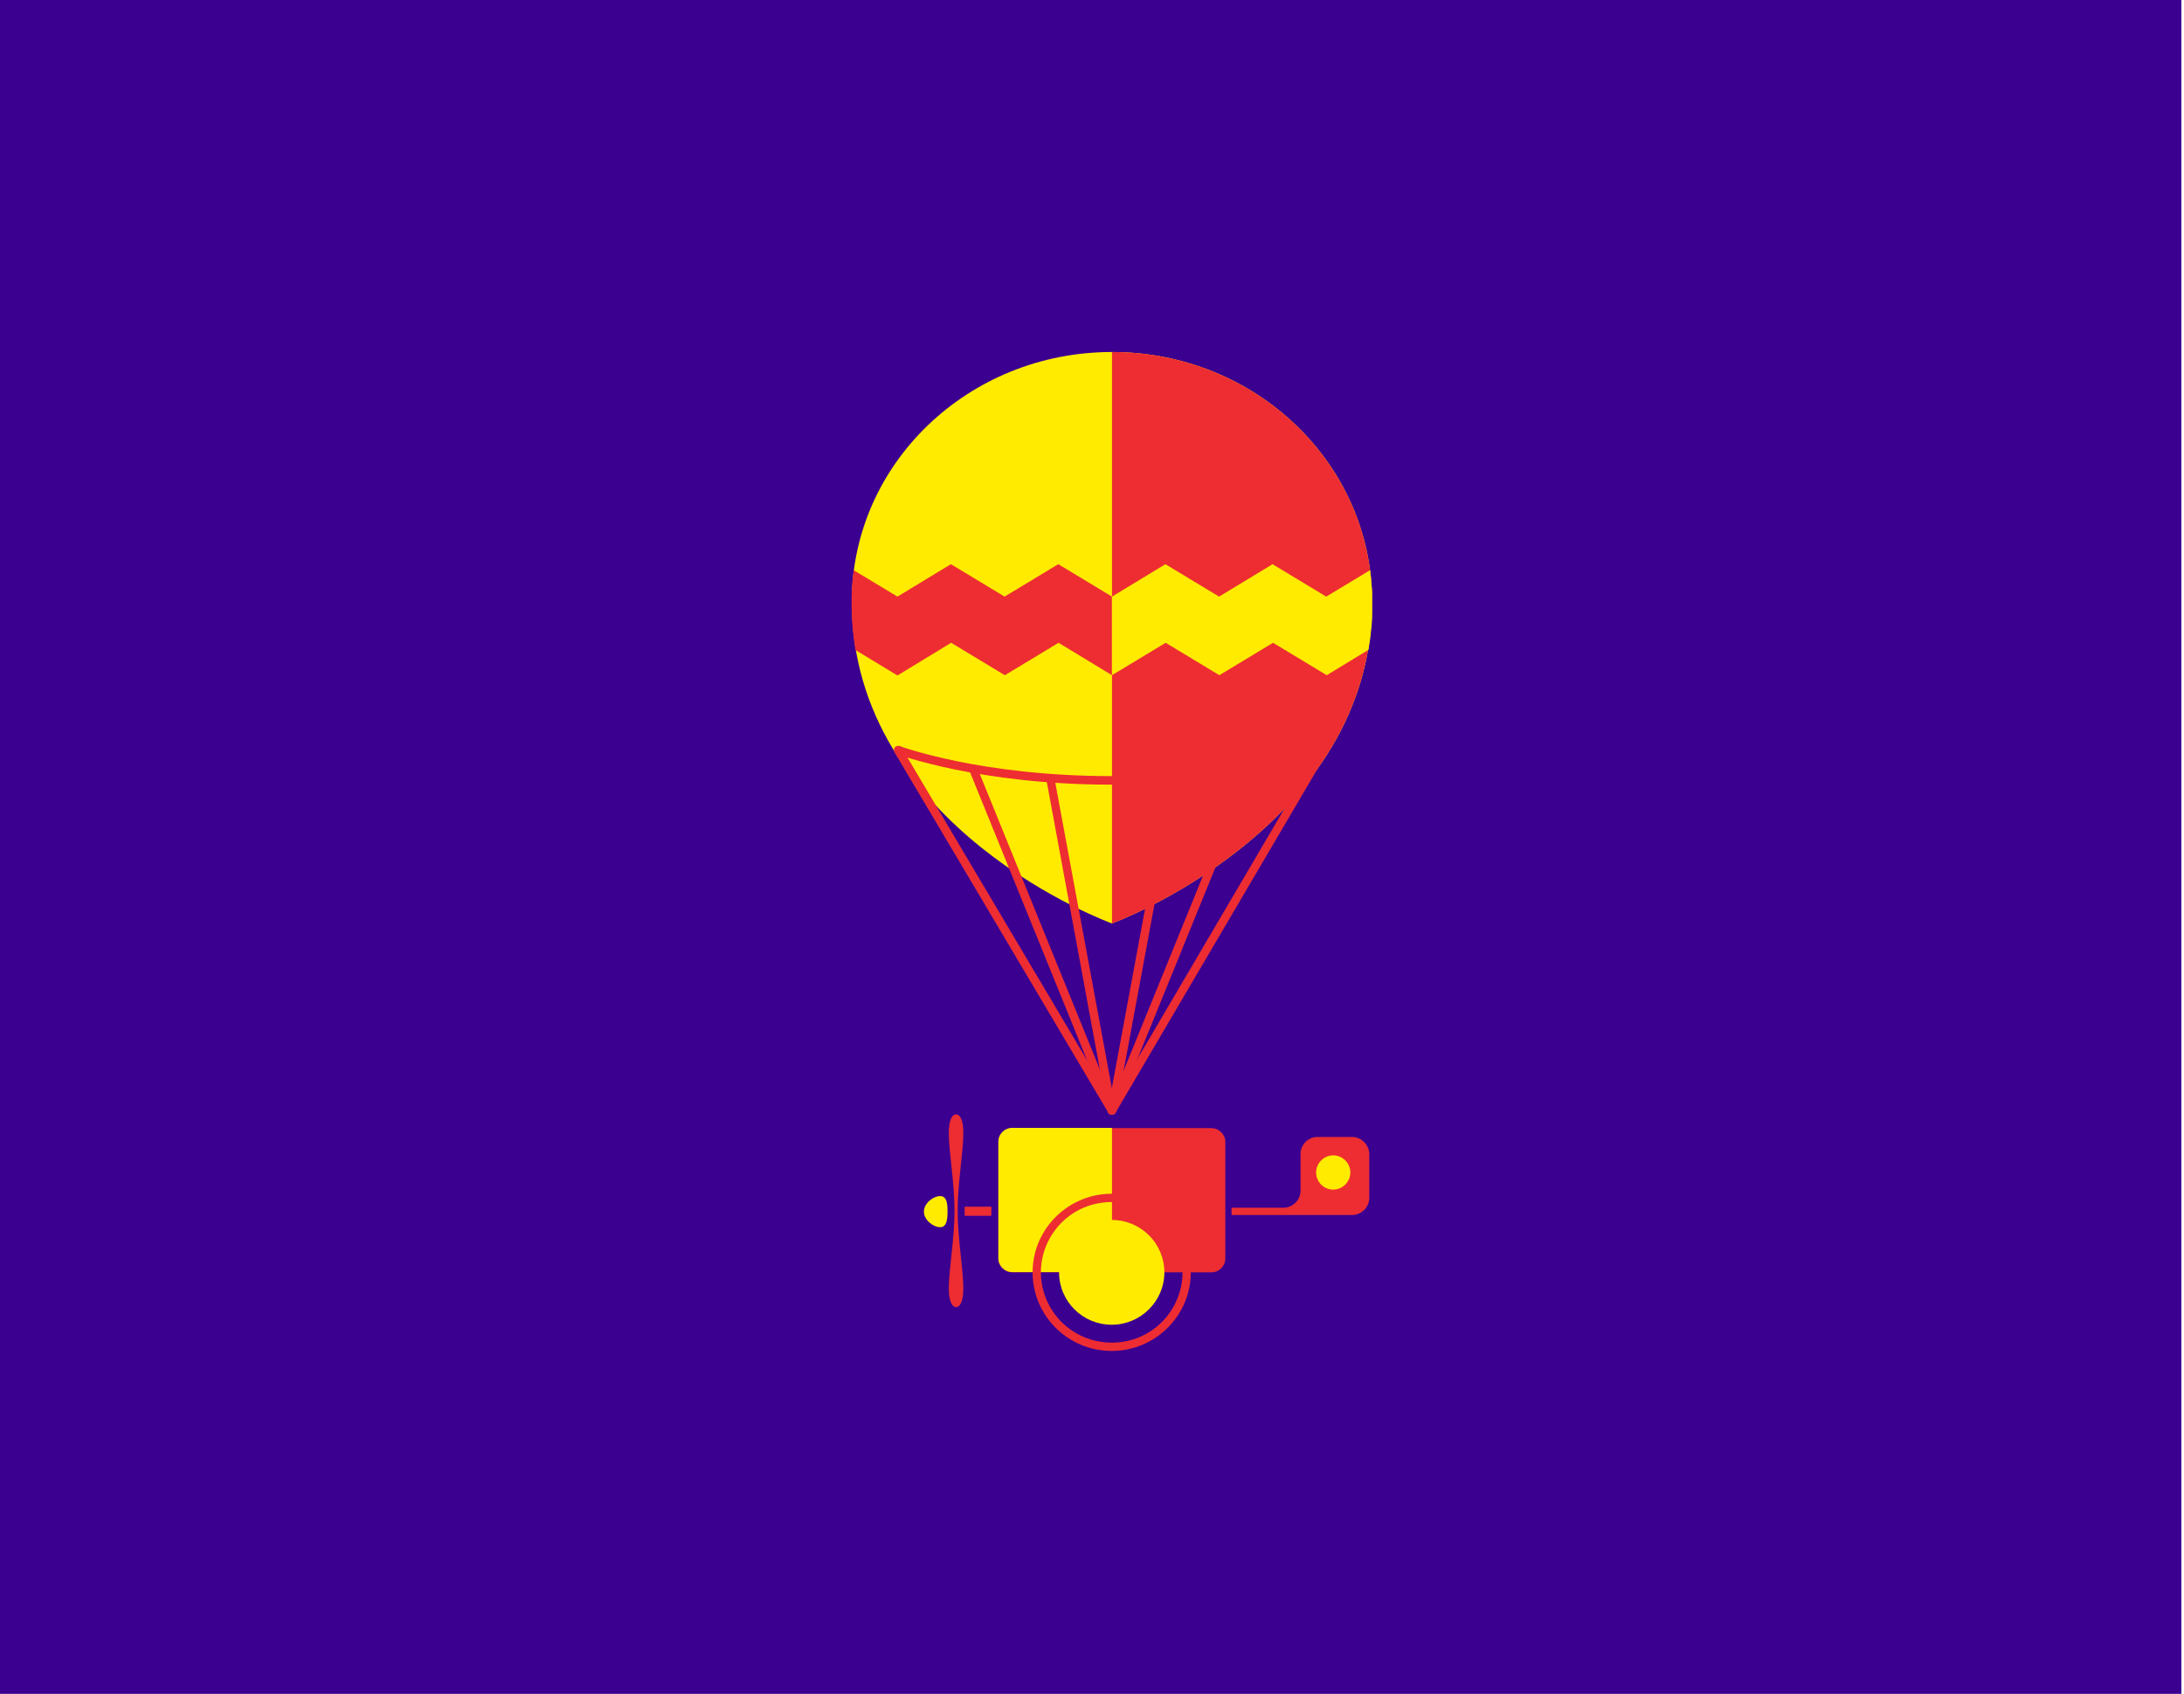
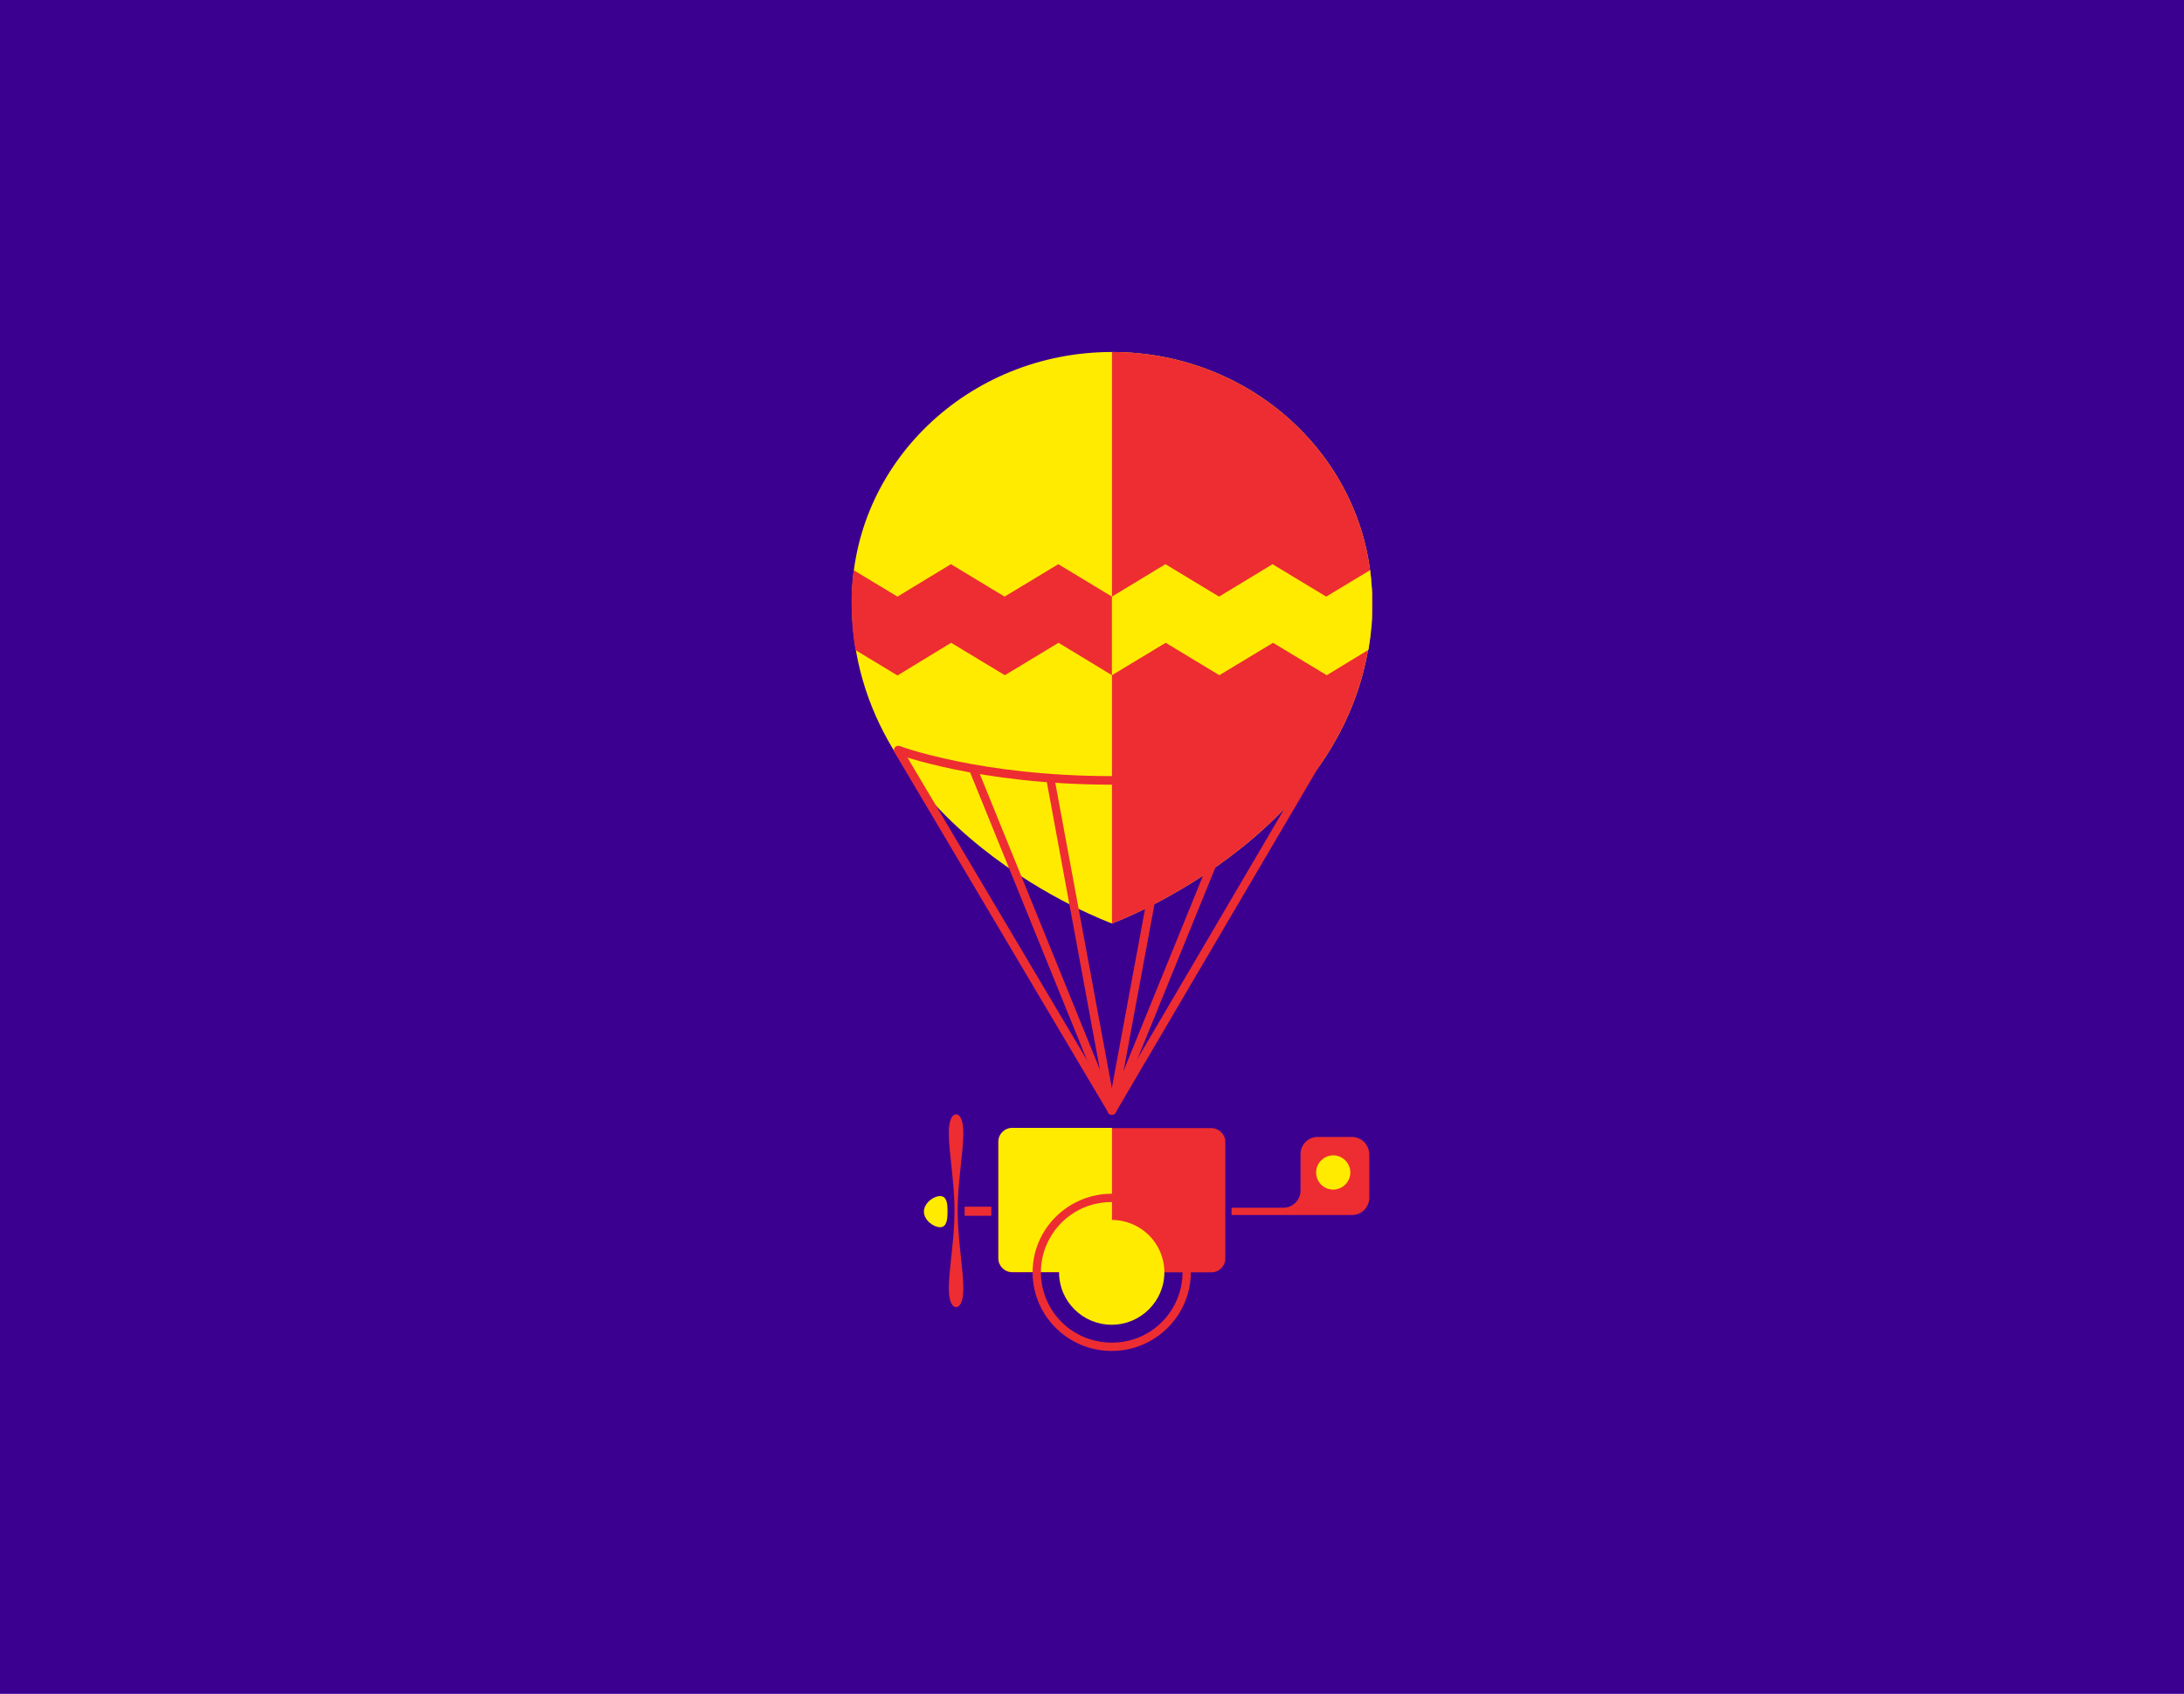
<svg xmlns="http://www.w3.org/2000/svg" xmlns:xlink="http://www.w3.org/1999/xlink" version="1.1" id="Layer_1" x="0px" y="0px" viewBox="0 0 842 653" enable-background="new 0 0 842 653" xml:space="preserve">
-   <polyline fill="#3C0091" points="841,653 0,653 0,0 841,0 841,653 " />
+   <polyline fill="#3C0091" points="843.5,653 -1.5,653 -1.5,0 843.5,0 843.5,653 " />
  <rect x="374.8" y="458.6" fill="#3C0091" width="10.2" height="3.4" />
  <g>
-     <defs>
-       <rect id="SVGID_1_" x="328.3" y="135.7" width="200.7" height="385.1" />
-     </defs>
-     <clipPath id="SVGID_2_">
-       <use xlink:href="#SVGID_1_" overflow="visible" />
-     </clipPath>
-     <path clip-path="url(#SVGID_2_)" fill="#ED2D32" d="M521.2,438.3H508c-3.6,0-6.6,2.9-6.6,6.6v5.7v8.4c0,3.6-3,6.6-6.6,6.6h-20v2.8   H509h12.3c3.6,0,6.6-3,6.6-6.6v-16.9C527.8,441.2,524.8,438.3,521.2,438.3" />
-     <path clip-path="url(#SVGID_2_)" fill="#FFEB00" d="M529,232c0,87.1-100.3,124-100.3,124s-100.3-36.2-100.3-124   c0-53.2,44.9-96.3,100.3-96.3C484.1,135.7,529,178.8,529,232" />
-     <path clip-path="url(#SVGID_2_)" fill="#ED2D32" d="M428.7,135.7c55.4,0,100.3,43.1,100.3,96.3c0,87.1-100.3,124-100.3,124V135.7z" />
-     <path clip-path="url(#SVGID_2_)" fill="#ED2D32" d="M366.7,247.8l20.7,12.5l20.7-12.5l20.6,12.5V230L408,217.5L387.3,230   l-20.7-12.5L346,230l-16.9-10.2c-0.5,4-0.8,8.1-0.8,12.2c0,6.5,0.5,12.6,1.5,18.6l16.2,9.8L366.7,247.8z" />
-     <path clip-path="url(#SVGID_2_)" fill="#FFEB00" d="M528.2,219.8L511.3,230l-20.7-12.5L470,230l-20.7-12.5L428.7,230v30.3   l20.7-12.5l20.7,12.5l20.7-12.5l20.7,12.5l16.1-9.8c1-5.9,1.6-12.1,1.6-18.6C529,227.8,528.7,223.8,528.2,219.8" />
-     <path clip-path="url(#SVGID_2_)" fill="#ED2D32" d="M368.6,503.9c-1.4,0-2.8-1.9-2.8-7.2c0-7.5,2.2-18.9,2.2-30h0.6h0.6   c0,11.1,2.2,22.5,2.2,30C371.4,502,370,503.9,368.6,503.9" />
-     <path clip-path="url(#SVGID_2_)" fill="#ED2D32" d="M368.6,429.6c-1.4,0-2.8,1.9-2.8,7.2c0,7.5,2.2,18.9,2.2,30h0.6h0.6   c0-11.1,2.2-22.5,2.2-30C371.4,431.5,370,429.6,368.6,429.6" />
-     <path clip-path="url(#SVGID_2_)" fill="#ED2D32" d="M472.4,485.2c0,2.9-2.4,5.3-5.4,5.3h-76.7c-3,0-5.4-2.4-5.4-5.3v-45   c0-2.9,2.4-5.3,5.4-5.3H467c2.9,0,5.4,2.4,5.4,5.3V485.2z" />
-     <path clip-path="url(#SVGID_2_)" fill="#FFEB00" d="M428.7,434.8h-38.4c-3,0-5.4,2.4-5.4,5.3v45c0,2.9,2.4,5.3,5.4,5.3h38.4V434.8z   " />
-     <path clip-path="url(#SVGID_2_)" fill="#FFEB00" d="M365.3,467.1c0,3.3-0.4,6-2.9,6c-2.5,0-6.2-2.7-6.2-6c0-3.3,3.7-6,6.2-6   C365,461.1,365.3,463.8,365.3,467.1" />
-     <path clip-path="url(#SVGID_2_)" fill="#FFEB00" d="M520.6,452c0,3.6-3,6.6-6.6,6.6c-3.7,0-6.6-3-6.6-6.6c0-3.6,3-6.6,6.6-6.6   C517.6,445.4,520.6,448.4,520.6,452" />
-     <path clip-path="url(#SVGID_2_)" fill="#FFEB00" d="M448.9,490.5c0,11.1-9.1,20.2-20.3,20.2c-11.2,0-20.3-9-20.3-20.2   c0-11.1,9.1-20.2,20.3-20.2C439.9,470.3,448.9,479.4,448.9,490.5" />
-     <path clip-path="url(#SVGID_2_)" fill="#ED2D32" d="M457.5,490.5h-1.6c0,7.5-3.1,14.3-8,19.2c-4.9,4.9-11.7,7.9-19.3,7.9   c-7.5,0-14.3-3-19.3-7.9c-4.9-4.9-8-11.7-8-19.2c0-7.5,3.1-14.3,8-19.2c4.9-4.9,11.7-7.9,19.3-7.9c7.5,0,14.3,3,19.3,7.9   c4.9,4.9,8,11.7,8,19.2H457.5h1.6c0-16.7-13.6-30.3-30.5-30.3c-16.8,0-30.5,13.6-30.5,30.3c0,16.7,13.6,30.3,30.5,30.3   c16.8,0,30.5-13.6,30.5-30.3H457.5z" />
-     <path clip-path="url(#SVGID_2_)" fill="#ED2D32" d="M428.7,428.1l1.4-0.8l-82.4-138.9l-1.4,0.8l-0.6,1.5c0.1,0,31.5,11.8,83,11.8   c51.5,0,82.1-11.8,82.2-11.8l-0.6-1.5l-1.4-0.8l-81.6,138.9L428.7,428.1l1.4-0.8L428.7,428.1l1.4,0.8L511.7,290   c0.3-0.6,0.3-1.3-0.2-1.9c-0.4-0.5-1.2-0.7-1.8-0.5l0,0c-0.8,0.3-30.8,11.6-81,11.6c-25.5,0-46-2.9-60.1-5.8   c-7.1-1.5-12.5-2.9-16.2-4c-1.8-0.5-3.2-1-4.2-1.3c-0.5-0.2-0.8-0.3-1-0.4c-0.1,0-0.2-0.1-0.3-0.1l-0.1,0l0,0   c-0.6-0.2-1.4,0-1.8,0.5c-0.4,0.5-0.5,1.3-0.2,1.8l82.4,138.9c0.3,0.5,0.8,0.8,1.4,0.8c0.6,0,1.1-0.3,1.4-0.8L428.7,428.1z" />
-     <path clip-path="url(#SVGID_2_)" fill="#ED2D32" d="M373.9,297.5l53.3,131.2c0.3,0.8,1.3,1.2,2.1,0.9c0.8-0.3,1.2-1.3,0.9-2.1   l-53.3-131.2c-0.3-0.8-1.3-1.2-2.1-0.9C374,295.8,373.6,296.7,373.9,297.5" />
-     <path clip-path="url(#SVGID_2_)" fill="#ED2D32" d="M403.4,300.5l23.6,127.9c0.2,0.9,1,1.4,1.9,1.3c0.9-0.2,1.5-1,1.3-1.9   l-23.7-127.9c-0.2-0.9-1-1.4-1.9-1.3C403.9,298.8,403.3,299.6,403.4,300.5" />
-     <path clip-path="url(#SVGID_2_)" fill="#ED2D32" d="M450.8,299.9l-23.7,127.9c-0.2,0.9,0.4,1.7,1.3,1.9c0.9,0.2,1.7-0.4,1.9-1.3   l23.7-127.9c0.2-0.9-0.4-1.7-1.3-1.9C451.8,298.5,450.9,299,450.8,299.9" />
-     <path clip-path="url(#SVGID_2_)" fill="#ED2D32" d="M480.6,296.3l-53.4,131.2c-0.3,0.8,0.1,1.7,0.9,2.1c0.8,0.3,1.7-0.1,2.1-0.9   l53.4-131.2c0.3-0.8-0.1-1.7-0.9-2.1C481.9,295.1,480.9,295.5,480.6,296.3" />
+     <g>
+       <defs>
+         <rect id="SVGID_1_" x="328.3" y="135.7" width="200.7" height="385.1" />
+       </defs>
+       <clipPath id="SVGID_2_">
+         <use xlink:href="#SVGID_1_" overflow="visible" />
+       </clipPath>
+       <path clip-path="url(#SVGID_2_)" fill="#ED2D32" d="M521.2,438.3H508c-3.6,0-6.6,2.9-6.6,6.6v5.7v8.4c0,3.6-3,6.6-6.6,6.6h-20v2.8    H509h12.3c3.6,0,6.6-3,6.6-6.6v-16.9C527.8,441.2,524.8,438.3,521.2,438.3" />
+     </g>
+     <g>
+       <defs>
+         <rect id="SVGID_3_" x="328.3" y="135.7" width="200.7" height="385.1" />
+       </defs>
+       <clipPath id="SVGID_4_">
+         <use xlink:href="#SVGID_3_" overflow="visible" />
+       </clipPath>
+       <path clip-path="url(#SVGID_4_)" fill="#FFEB00" d="M529,232c0,87.1-100.3,124-100.3,124s-100.3-36.2-100.3-124    c0-53.2,44.9-96.3,100.3-96.3S529,178.8,529,232" />
+     </g>
+     <g>
+       <defs>
+         <rect id="SVGID_5_" x="328.3" y="135.7" width="200.7" height="385.1" />
+       </defs>
+       <clipPath id="SVGID_6_">
+         <use xlink:href="#SVGID_5_" overflow="visible" />
+       </clipPath>
+       <path clip-path="url(#SVGID_6_)" fill="#ED2D32" d="M428.7,135.7c55.4,0,100.3,43.1,100.3,96.3c0,87.1-100.3,124-100.3,124V135.7z    " />
+     </g>
+     <g>
+       <defs>
+         <rect id="SVGID_7_" x="328.3" y="135.7" width="200.7" height="385.1" />
+       </defs>
+       <clipPath id="SVGID_8_">
+         <use xlink:href="#SVGID_7_" overflow="visible" />
+       </clipPath>
+       <path clip-path="url(#SVGID_8_)" fill="#ED2D32" d="M366.7,247.8l20.7,12.5l20.7-12.5l20.6,12.5V230L408,217.5L387.3,230    l-20.7-12.5L346,230l-16.9-10.2c-0.5,4-0.8,8.1-0.8,12.2c0,6.5,0.5,12.6,1.5,18.6l16.2,9.8L366.7,247.8z" />
+     </g>
+     <g>
+       <defs>
+         <rect id="SVGID_9_" x="328.3" y="135.7" width="200.7" height="385.1" />
+       </defs>
+       <clipPath id="SVGID_10_">
+         <use xlink:href="#SVGID_9_" overflow="visible" />
+       </clipPath>
+       <path clip-path="url(#SVGID_10_)" fill="#FFEB00" d="M528.2,219.8L511.3,230l-20.7-12.5L470,230l-20.7-12.5L428.7,230v30.3    l20.7-12.5l20.7,12.5l20.7-12.5l20.7,12.5l16.1-9.8c1-5.9,1.6-12.1,1.6-18.6C529,227.8,528.7,223.8,528.2,219.8" />
+     </g>
+     <g>
+       <defs>
+         <rect id="SVGID_11_" x="328.3" y="135.7" width="200.7" height="385.1" />
+       </defs>
+       <clipPath id="SVGID_12_">
+         <use xlink:href="#SVGID_11_" overflow="visible" />
+       </clipPath>
+       <path clip-path="url(#SVGID_12_)" fill="#ED2D32" d="M368.6,503.9c-1.4,0-2.8-1.9-2.8-7.2c0-7.5,2.2-18.9,2.2-30h0.6h0.6    c0,11.1,2.2,22.5,2.2,30C371.4,502,370,503.9,368.6,503.9" />
+     </g>
+     <g>
+       <defs>
+         <rect id="SVGID_13_" x="328.3" y="135.7" width="200.7" height="385.1" />
+       </defs>
+       <clipPath id="SVGID_14_">
+         <use xlink:href="#SVGID_13_" overflow="visible" />
+       </clipPath>
+       <path clip-path="url(#SVGID_14_)" fill="#ED2D32" d="M368.6,429.6c-1.4,0-2.8,1.9-2.8,7.2c0,7.5,2.2,18.9,2.2,30h0.6h0.6    c0-11.1,2.2-22.5,2.2-30C371.4,431.5,370,429.6,368.6,429.6" />
+     </g>
+     <g>
+       <defs>
+         <rect id="SVGID_15_" x="328.3" y="135.7" width="200.7" height="385.1" />
+       </defs>
+       <clipPath id="SVGID_16_">
+         <use xlink:href="#SVGID_15_" overflow="visible" />
+       </clipPath>
+       <path clip-path="url(#SVGID_16_)" fill="#ED2D32" d="M472.4,485.2c0,2.9-2.4,5.3-5.4,5.3h-76.7c-3,0-5.4-2.4-5.4-5.3v-45    c0-2.9,2.4-5.3,5.4-5.3H467c2.9,0,5.4,2.4,5.4,5.3V485.2z" />
+     </g>
+     <g>
+       <defs>
+         <rect id="SVGID_17_" x="328.3" y="135.7" width="200.7" height="385.1" />
+       </defs>
+       <clipPath id="SVGID_18_">
+         <use xlink:href="#SVGID_17_" overflow="visible" />
+       </clipPath>
+       <path clip-path="url(#SVGID_18_)" fill="#FFEB00" d="M428.7,434.8h-38.4c-3,0-5.4,2.4-5.4,5.3v45c0,2.9,2.4,5.3,5.4,5.3h38.4    V434.8z" />
+     </g>
+     <g>
+       <defs>
+         <rect id="SVGID_19_" x="328.3" y="135.7" width="200.7" height="385.1" />
+       </defs>
+       <clipPath id="SVGID_20_">
+         <use xlink:href="#SVGID_19_" overflow="visible" />
+       </clipPath>
+       <path clip-path="url(#SVGID_20_)" fill="#FFEB00" d="M365.3,467.1c0,3.3-0.4,6-2.9,6s-6.2-2.7-6.2-6s3.7-6,6.2-6    C365,461.1,365.3,463.8,365.3,467.1" />
+     </g>
+     <g>
+       <defs>
+         <rect id="SVGID_21_" x="328.3" y="135.7" width="200.7" height="385.1" />
+       </defs>
+       <clipPath id="SVGID_22_">
+         <use xlink:href="#SVGID_21_" overflow="visible" />
+       </clipPath>
+       <path clip-path="url(#SVGID_22_)" fill="#FFEB00" d="M520.6,452c0,3.6-3,6.6-6.6,6.6c-3.7,0-6.6-3-6.6-6.6s3-6.6,6.6-6.6    C517.6,445.4,520.6,448.4,520.6,452" />
+     </g>
+     <g>
+       <defs>
+         <rect id="SVGID_23_" x="328.3" y="135.7" width="200.7" height="385.1" />
+       </defs>
+       <clipPath id="SVGID_24_">
+         <use xlink:href="#SVGID_23_" overflow="visible" />
+       </clipPath>
+       <path clip-path="url(#SVGID_24_)" fill="#FFEB00" d="M448.9,490.5c0,11.1-9.1,20.2-20.3,20.2c-11.2,0-20.3-9-20.3-20.2    c0-11.1,9.1-20.2,20.3-20.2C439.9,470.3,448.9,479.4,448.9,490.5" />
+     </g>
+     <g>
+       <defs>
+         <rect id="SVGID_25_" x="328.3" y="135.7" width="200.7" height="385.1" />
+       </defs>
+       <clipPath id="SVGID_26_">
+         <use xlink:href="#SVGID_25_" overflow="visible" />
+       </clipPath>
+       <path clip-path="url(#SVGID_26_)" fill="#ED2D32" d="M457.5,490.5h-1.6c0,7.5-3.1,14.3-8,19.2s-11.7,7.9-19.3,7.9    c-7.5,0-14.3-3-19.3-7.9c-4.9-4.9-8-11.7-8-19.2s3.1-14.3,8-19.2c4.9-4.9,11.7-7.9,19.3-7.9c7.5,0,14.3,3,19.3,7.9    c4.9,4.9,8,11.7,8,19.2L457.5,490.5l1.6,0c0-16.7-13.6-30.3-30.5-30.3c-16.8,0-30.5,13.6-30.5,30.3c0,16.7,13.6,30.3,30.5,30.3    c16.8,0,30.5-13.6,30.5-30.3L457.5,490.5L457.5,490.5z" />
+     </g>
+     <g>
+       <defs>
+         <rect id="SVGID_27_" x="328.3" y="135.7" width="200.7" height="385.1" />
+       </defs>
+       <clipPath id="SVGID_28_">
+         <use xlink:href="#SVGID_27_" overflow="visible" />
+       </clipPath>
+       <path clip-path="url(#SVGID_28_)" fill="#ED2D32" d="M428.7,428.1l1.4-0.8l-82.4-138.9l-1.4,0.8l-0.6,1.5c0.1,0,31.5,11.8,83,11.8    s82.1-11.8,82.2-11.8l-0.6-1.5l-1.4-0.8l-81.6,138.9L428.7,428.1l1.4-0.8L428.7,428.1l1.4,0.8L511.7,290c0.3-0.6,0.3-1.3-0.2-1.9    c-0.4-0.5-1.2-0.7-1.8-0.5l0,0c-0.8,0.3-30.8,11.6-81,11.6c-25.5,0-46-2.9-60.1-5.8c-7.1-1.5-12.5-2.9-16.2-4    c-1.8-0.5-3.2-1-4.2-1.3c-0.5-0.2-0.8-0.3-1-0.4c-0.1,0-0.2-0.1-0.3-0.1h-0.1l0,0c-0.6-0.2-1.4,0-1.8,0.5s-0.5,1.3-0.2,1.8    l82.4,138.9c0.3,0.5,0.8,0.8,1.4,0.8s1.1-0.3,1.4-0.8L428.7,428.1z" />
+     </g>
+     <g>
+       <defs>
+         <rect id="SVGID_29_" x="328.3" y="135.7" width="200.7" height="385.1" />
+       </defs>
+       <clipPath id="SVGID_30_">
+         <use xlink:href="#SVGID_29_" overflow="visible" />
+       </clipPath>
+       <path clip-path="url(#SVGID_30_)" fill="#ED2D32" d="M373.9,297.5l53.3,131.2c0.3,0.8,1.3,1.2,2.1,0.9c0.8-0.3,1.2-1.3,0.9-2.1    l-53.3-131.2c-0.3-0.8-1.3-1.2-2.1-0.9C374,295.8,373.6,296.7,373.9,297.5" />
+     </g>
+     <g>
+       <defs>
+         <rect id="SVGID_31_" x="328.3" y="135.7" width="200.7" height="385.1" />
+       </defs>
+       <clipPath id="SVGID_32_">
+         <use xlink:href="#SVGID_31_" overflow="visible" />
+       </clipPath>
+       <path clip-path="url(#SVGID_32_)" fill="#ED2D32" d="M403.4,300.5L427,428.4c0.2,0.9,1,1.4,1.9,1.3c0.9-0.2,1.5-1,1.3-1.9    l-23.7-127.9c-0.2-0.9-1-1.4-1.9-1.3C403.9,298.8,403.3,299.6,403.4,300.5" />
+     </g>
+     <g>
+       <defs>
+         <rect id="SVGID_33_" x="328.3" y="135.7" width="200.7" height="385.1" />
+       </defs>
+       <clipPath id="SVGID_34_">
+         <use xlink:href="#SVGID_33_" overflow="visible" />
+       </clipPath>
+       <path clip-path="url(#SVGID_34_)" fill="#ED2D32" d="M450.8,299.9l-23.7,127.9c-0.2,0.9,0.4,1.7,1.3,1.9c0.9,0.2,1.7-0.4,1.9-1.3    L454,300.5c0.2-0.9-0.4-1.7-1.3-1.9C451.8,298.5,450.9,299,450.8,299.9" />
+     </g>
+     <g>
+       <defs>
+         <rect id="SVGID_35_" x="328.3" y="135.7" width="200.7" height="385.1" />
+       </defs>
+       <clipPath id="SVGID_36_">
+         <use xlink:href="#SVGID_35_" overflow="visible" />
+       </clipPath>
+       <path clip-path="url(#SVGID_36_)" fill="#ED2D32" d="M480.6,296.3l-53.4,131.2c-0.3,0.8,0.1,1.7,0.9,2.1c0.8,0.3,1.7-0.1,2.1-0.9    l53.4-131.2c0.3-0.8-0.1-1.7-0.9-2.1C481.9,295.1,480.9,295.5,480.6,296.3" />
+     </g>
  </g>
  <rect x="371.9" y="465.2" fill="#ED2D32" width="10.3" height="3.5" />
</svg>
